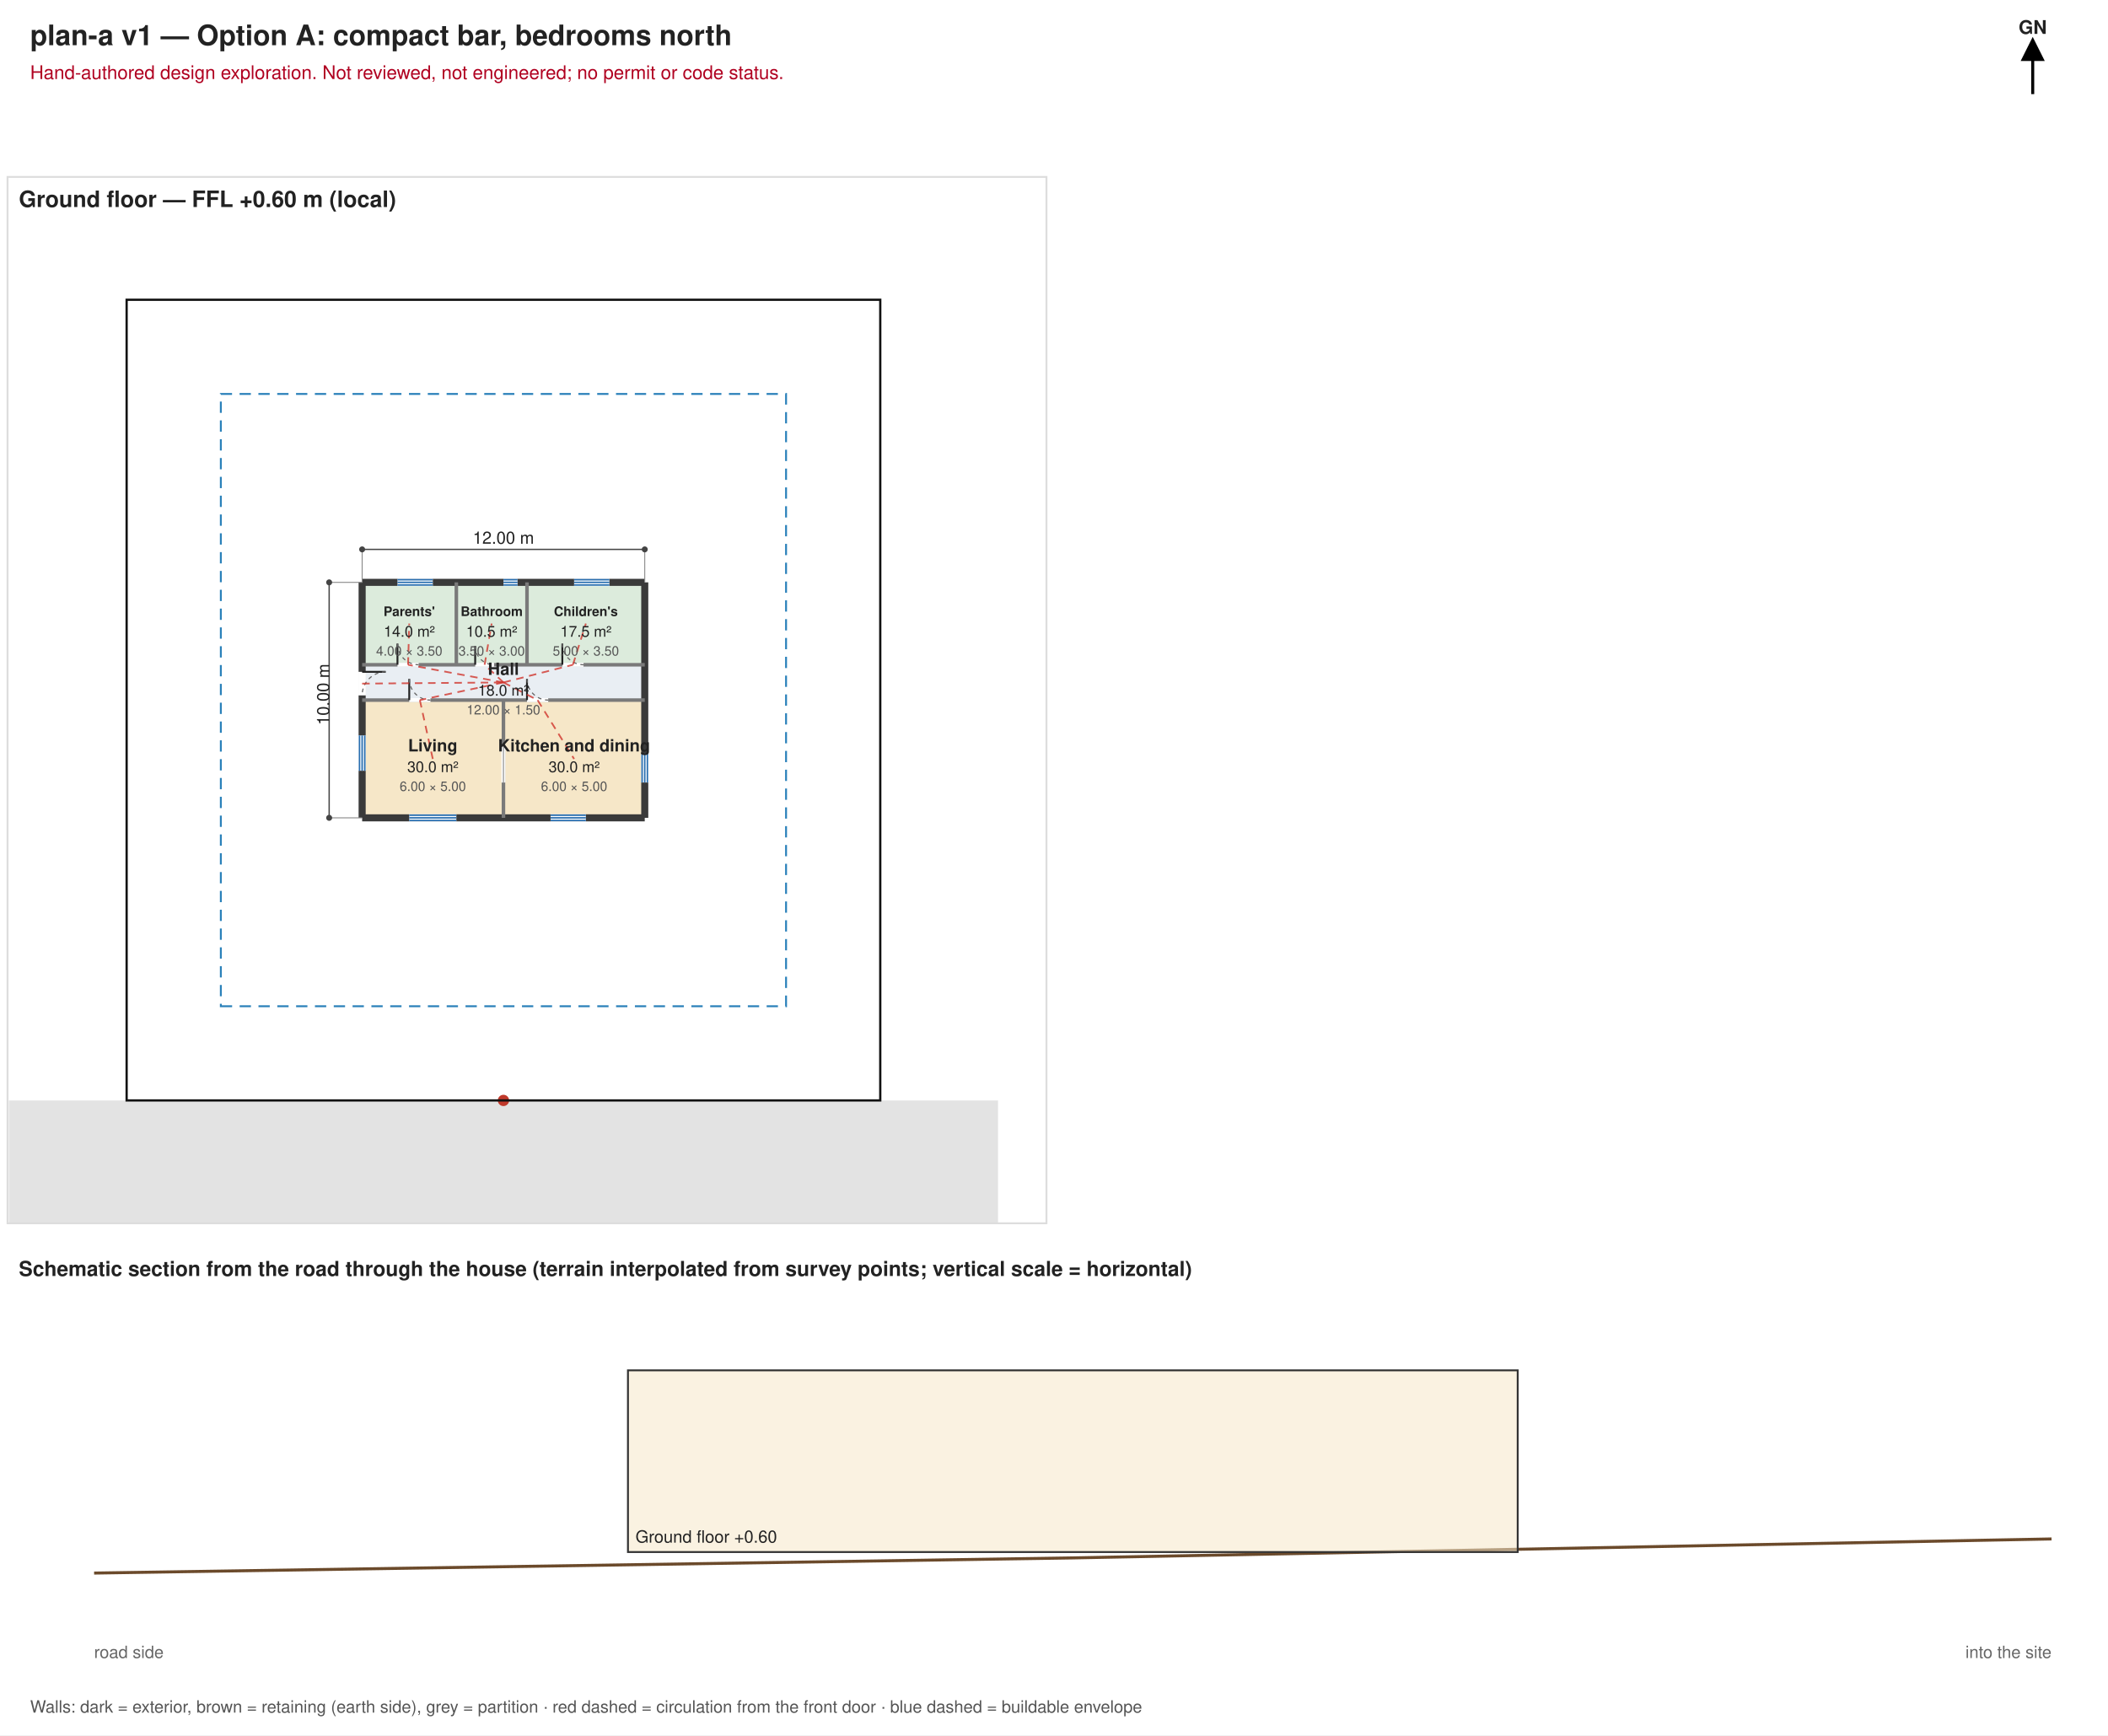
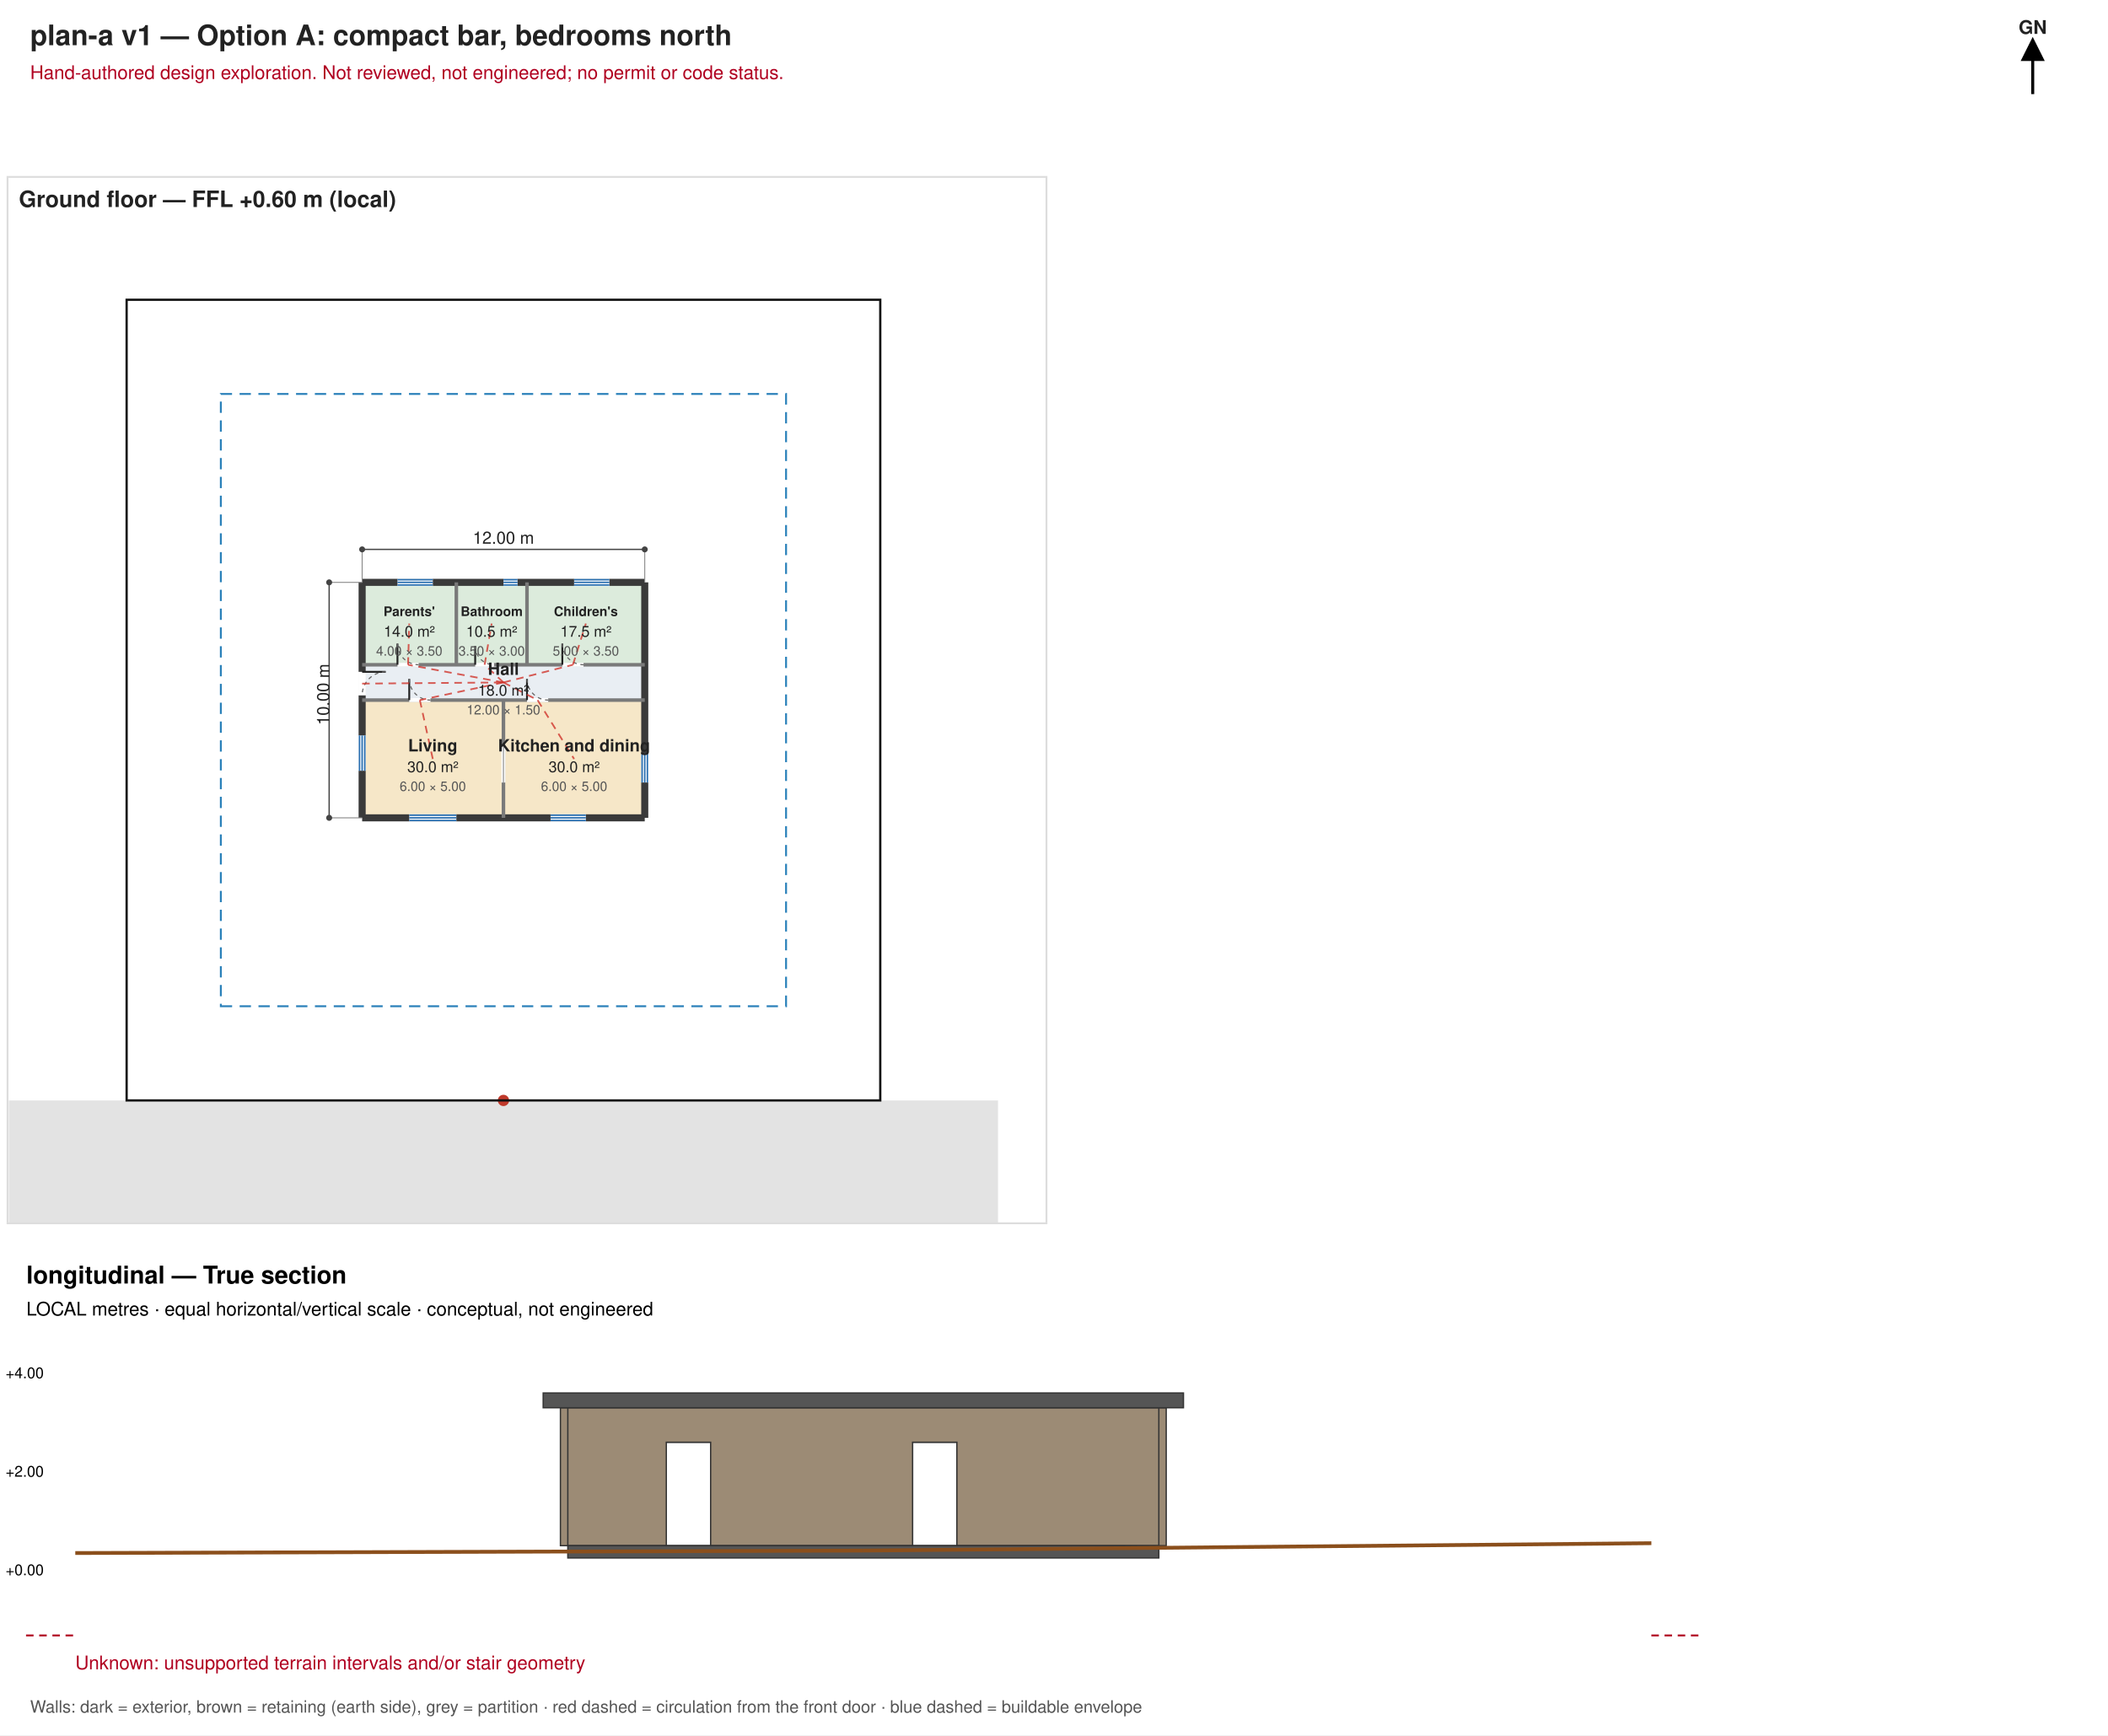
<svg xmlns="http://www.w3.org/2000/svg" width="1120.00" height="922.00" viewBox="0 0 1120.00 922.00" font-family="Helvetica, Arial, sans-serif">
  <defs>
    <marker id="arrow" markerWidth="8" markerHeight="8" refX="4" refY="4" orient="auto">
      <path d="M0,0 L8,4 L0,8 z" fill="#000" />
    </marker>
  </defs>
  <rect width="1120.00" height="922.00" fill="#ffffff" />
  <text x="16.00" y="24.00" font-size="15.00" text-anchor="start" fill="#222" font-weight="bold">plan-a v1 — Option A: compact bar, bedrooms north</text>
  <text x="16.00" y="42.00" font-size="10.00" text-anchor="start" fill="#b00020" font-weight="normal">Hand-authored design exploration. Not reviewed, not engineered; no permit or code status.</text>
  <path d="M1080.00,50.00 L1080.00,26.00" stroke="#000" stroke-width="1.6" marker-end="url(#arrow)" />
  <text x="1080.00" y="18.00" font-size="10.00" text-anchor="middle" fill="#222" font-weight="bold">GN</text>
  <clipPath id="clip-l0">
    <rect x="4.00" y="94.00" width="552.00" height="556.00" />
  </clipPath>
  <g id="level-l0" clip-path="url(#clip-l0)">
    <path d="M4.72,684.82 L530.26,684.82 L530.26,584.72 L4.72,584.72 Z" fill="#e3e3e3" stroke="none" />
    <circle cx="267.49" cy="584.72" r="3" fill="#c0392b" />
    <path d="M67.28,584.72 L467.69,584.72 L467.69,159.28 L67.28,159.28 Z" fill="none" stroke="#111" stroke-width="1.2" />
    <path d="M117.33,534.67 L417.64,534.67 L417.64,209.33 L117.33,209.33 Z" fill="none" stroke="#2980b9" stroke-width="1" stroke-dasharray="6,4" />
    <path d="M192.41,434.56 L267.49,434.56 L267.49,372.00 L192.41,372.00 Z" fill="#f6e7c8" stroke="none" />
    <path d="M267.49,434.56 L342.56,434.56 L342.56,372.00 L267.49,372.00 Z" fill="#f6e7c8" stroke="none" />
    <path d="M192.41,372.00 L342.56,372.00 L342.56,353.23 L192.41,353.23 Z" fill="#e9eef3" stroke="none" />
    <path d="M192.41,353.23 L242.46,353.23 L242.46,309.44 L192.41,309.44 Z" fill="#dcebdc" stroke="none" />
    <path d="M242.46,353.23 L280.00,353.23 L280.00,309.44 L242.46,309.44 Z" fill="#dcebdc" stroke="none" />
    <path d="M280.00,353.23 L342.56,353.23 L342.56,309.44 L280.00,309.44 Z" fill="#dcebdc" stroke="none" />
    <path d="M192.41,432.69 L342.56,432.69 L342.56,436.44 L192.41,436.44 Z" fill="#3a3a3a" />
    <path d="M340.69,434.56 L340.69,309.44 L344.44,309.44 L344.44,434.56 Z" fill="#3a3a3a" />
    <path d="M342.56,311.31 L192.41,311.31 L192.41,307.56 L342.56,307.56 Z" fill="#3a3a3a" />
    <path d="M194.29,309.44 L194.29,434.56 L190.53,434.56 L190.53,309.44 Z" fill="#3a3a3a" />
    <path d="M266.55,434.56 L266.55,372.00 L268.43,372.00 L268.43,434.56 Z" fill="#7a7a7a" />
    <path d="M192.41,371.06 L342.56,371.06 L342.56,372.94 L192.41,372.94 Z" fill="#7a7a7a" />
    <path d="M192.41,352.29 L342.56,352.29 L342.56,354.17 L192.41,354.17 Z" fill="#7a7a7a" />
    <path d="M241.52,353.23 L241.52,309.44 L243.40,309.44 L243.40,353.23 Z" fill="#7a7a7a" />
    <path d="M279.06,353.23 L279.06,309.44 L280.94,309.44 L280.94,353.23 Z" fill="#7a7a7a" />
    <path d="M194.41,356.98 L194.41,369.50 L190.41,369.50 L190.41,356.98 Z" fill="#ffffff" stroke="none" />
    <path d="M192.41,356.98 L204.92,356.98" stroke="#222" stroke-width="1" />
    <path d="M204.92,356.98 A12.51,12.51 0 0 0 192.41,369.50" fill="none" stroke="#666" stroke-width="0.6" stroke-dasharray="2,2" />
    <path d="M217.44,370.94 L228.70,370.94 L228.70,373.06 L217.44,373.06 Z" fill="#ffffff" stroke="none" />
    <path d="M217.44,372.00 L217.44,360.74" stroke="#222" stroke-width="1" />
    <path d="M217.44,360.74 A11.26,11.26 0 0 0 228.70,372.00" fill="none" stroke="#666" stroke-width="0.6" stroke-dasharray="2,2" />
    <path d="M280.00,370.94 L291.26,370.94 L291.26,373.06 L280.00,373.06 Z" fill="#ffffff" stroke="none" />
    <path d="M280.00,372.00 L280.00,360.74" stroke="#222" stroke-width="1" />
    <path d="M280.00,360.74 A11.26,11.26 0 0 0 291.26,372.00" fill="none" stroke="#666" stroke-width="0.6" stroke-dasharray="2,2" />
    <path d="M211.18,352.17 L222.44,352.17 L222.44,354.29 L211.18,354.29 Z" fill="#ffffff" stroke="none" />
    <path d="M211.18,353.23 L211.18,341.97" stroke="#222" stroke-width="1" />
    <path d="M211.18,341.97 A11.26,11.26 0 0 0 222.44,353.23" fill="none" stroke="#666" stroke-width="0.6" stroke-dasharray="2,2" />
    <path d="M252.47,352.17 L262.48,352.17 L262.48,354.29 L252.47,354.29 Z" fill="#ffffff" stroke="none" />
    <path d="M252.47,353.23 L252.47,343.22" stroke="#222" stroke-width="1" />
    <path d="M252.47,343.22 A10.01,10.01 0 0 0 262.48,353.23" fill="none" stroke="#666" stroke-width="0.6" stroke-dasharray="2,2" />
    <path d="M298.77,352.17 L310.03,352.17 L310.03,354.29 L298.77,354.29 Z" fill="#ffffff" stroke="none" />
    <path d="M298.77,353.23 L298.77,341.97" stroke="#222" stroke-width="1" />
    <path d="M298.77,341.97 A11.26,11.26 0 0 0 310.03,353.23" fill="none" stroke="#666" stroke-width="0.6" stroke-dasharray="2,2" />
    <path d="M266.42,415.79 L266.42,395.77 L268.55,395.77 L268.55,415.79 Z" fill="#ffffff" stroke="none" />
    <path d="M267.49,415.79 L267.49,395.77" stroke="#999" stroke-width="0.6" />
    <path d="M217.44,432.56 L242.46,432.56 L242.46,436.57 L217.44,436.57 Z" fill="#ffffff" stroke="none" />
    <path d="M217.44,435.97 L242.46,435.97" stroke="#2a6fb0" stroke-width="0.8" />
    <path d="M217.44,434.56 L242.46,434.56" stroke="#2a6fb0" stroke-width="0.8" />
    <path d="M217.44,433.16 L242.46,433.16" stroke="#2a6fb0" stroke-width="0.8" />
    <path d="M194.41,390.77 L194.41,409.54 L190.41,409.54 L190.41,390.77 Z" fill="#ffffff" stroke="none" />
    <path d="M191.01,390.77 L191.01,409.54" stroke="#2a6fb0" stroke-width="0.8" />
    <path d="M192.41,390.77 L192.41,409.54" stroke="#2a6fb0" stroke-width="0.8" />
    <path d="M193.81,390.77 L193.81,409.54" stroke="#2a6fb0" stroke-width="0.8" />
    <path d="M292.51,432.56 L311.28,432.56 L311.28,436.57 L292.51,436.57 Z" fill="#ffffff" stroke="none" />
    <path d="M292.51,435.97 L311.28,435.97" stroke="#2a6fb0" stroke-width="0.8" />
    <path d="M292.51,434.56 L311.28,434.56" stroke="#2a6fb0" stroke-width="0.8" />
    <path d="M292.51,433.16 L311.28,433.16" stroke="#2a6fb0" stroke-width="0.8" />
    <path d="M340.56,415.79 L340.56,400.78 L344.57,400.78 L344.57,415.79 Z" fill="#ffffff" stroke="none" />
    <path d="M343.97,415.79 L343.97,400.78" stroke="#2a6fb0" stroke-width="0.8" />
    <path d="M342.56,415.79 L342.56,400.78" stroke="#2a6fb0" stroke-width="0.8" />
    <path d="M341.16,415.79 L341.16,400.78" stroke="#2a6fb0" stroke-width="0.8" />
    <path d="M229.95,311.44 L211.18,311.44 L211.18,307.43 L229.95,307.43 Z" fill="#ffffff" stroke="none" />
    <path d="M229.95,308.03 L211.18,308.03" stroke="#2a6fb0" stroke-width="0.8" />
    <path d="M229.95,309.44 L211.18,309.44" stroke="#2a6fb0" stroke-width="0.8" />
    <path d="M229.95,310.84 L211.18,310.84" stroke="#2a6fb0" stroke-width="0.8" />
    <path d="M274.99,311.44 L267.49,311.44 L267.49,307.43 L274.99,307.43 Z" fill="#ffffff" stroke="none" />
    <path d="M274.99,308.03 L267.49,308.03" stroke="#2a6fb0" stroke-width="0.8" />
    <path d="M274.99,309.44 L267.49,309.44" stroke="#2a6fb0" stroke-width="0.8" />
    <path d="M274.99,310.84 L267.49,310.84" stroke="#2a6fb0" stroke-width="0.8" />
    <path d="M323.79,311.44 L305.03,311.44 L305.03,307.43 L323.79,307.43 Z" fill="#ffffff" stroke="none" />
    <path d="M323.79,308.03 L305.03,308.03" stroke="#2a6fb0" stroke-width="0.8" />
    <path d="M323.79,309.44 L305.03,309.44" stroke="#2a6fb0" stroke-width="0.8" />
    <path d="M323.79,310.84 L305.03,310.84" stroke="#2a6fb0" stroke-width="0.8" />
    <path d="M192.41,363.24 L267.49,362.62" stroke="#d0342c" stroke-width="0.9" stroke-dasharray="4,3" fill="none" opacity="0.8" />
    <path d="M257.48,353.23 L261.23,331.33" stroke="#d0342c" stroke-width="0.9" stroke-dasharray="4,3" fill="none" opacity="0.8" />
    <path d="M267.49,362.62 L257.48,353.23" stroke="#d0342c" stroke-width="0.9" stroke-dasharray="4,3" fill="none" opacity="0.8" />
    <path d="M304.40,353.23 L311.28,331.33" stroke="#d0342c" stroke-width="0.9" stroke-dasharray="4,3" fill="none" opacity="0.8" />
    <path d="M267.49,362.62 L304.40,353.23" stroke="#d0342c" stroke-width="0.9" stroke-dasharray="4,3" fill="none" opacity="0.8" />
    <path d="M216.81,353.23 L217.44,331.33" stroke="#d0342c" stroke-width="0.9" stroke-dasharray="4,3" fill="none" opacity="0.8" />
    <path d="M267.49,362.62 L216.81,353.23" stroke="#d0342c" stroke-width="0.9" stroke-dasharray="4,3" fill="none" opacity="0.8" />
    <path d="M285.63,372.00 L305.03,403.28" stroke="#d0342c" stroke-width="0.9" stroke-dasharray="4,3" fill="none" opacity="0.8" />
    <path d="M267.49,362.62 L285.63,372.00" stroke="#d0342c" stroke-width="0.9" stroke-dasharray="4,3" fill="none" opacity="0.8" />
    <path d="M223.07,372.00 L229.95,403.28" stroke="#d0342c" stroke-width="0.9" stroke-dasharray="4,3" fill="none" opacity="0.8" />
    <path d="M267.49,362.62 L223.07,372.00" stroke="#d0342c" stroke-width="0.9" stroke-dasharray="4,3" fill="none" opacity="0.8" />
    <text x="229.95" y="399.28" font-size="9.00" text-anchor="middle" fill="#222" font-weight="bold">Living</text>
    <text x="229.95" y="410.28" font-size="8.00" text-anchor="middle" fill="#222" font-weight="normal">30.0 m²</text>
    <text x="229.95" y="420.28" font-size="7.00" text-anchor="middle" fill="#555" font-weight="normal">6.00 × 5.00</text>
    <text x="305.03" y="399.28" font-size="9.00" text-anchor="middle" fill="#222" font-weight="bold">Kitchen and dining</text>
    <text x="305.03" y="410.28" font-size="8.00" text-anchor="middle" fill="#222" font-weight="normal">30.0 m²</text>
    <text x="305.03" y="420.28" font-size="7.00" text-anchor="middle" fill="#555" font-weight="normal">6.00 × 5.00</text>
    <text x="267.49" y="358.62" font-size="9.00" text-anchor="middle" fill="#222" font-weight="bold">Hall</text>
    <text x="267.49" y="369.62" font-size="8.00" text-anchor="middle" fill="#222" font-weight="normal">18.0 m²</text>
    <text x="267.49" y="379.62" font-size="7.00" text-anchor="middle" fill="#555" font-weight="normal">12.00 × 1.50</text>
    <text x="217.44" y="327.33" font-size="7.00" text-anchor="middle" fill="#222" font-weight="bold">Parents'</text>
    <text x="217.44" y="338.33" font-size="8.00" text-anchor="middle" fill="#222" font-weight="normal">14.0 m²</text>
    <text x="217.44" y="348.33" font-size="7.00" text-anchor="middle" fill="#555" font-weight="normal">4.00 × 3.50</text>
    <text x="261.23" y="327.33" font-size="7.00" text-anchor="middle" fill="#222" font-weight="bold">Bathroom</text>
    <text x="261.23" y="338.33" font-size="8.00" text-anchor="middle" fill="#222" font-weight="normal">10.5 m²</text>
    <text x="261.23" y="348.33" font-size="7.00" text-anchor="middle" fill="#555" font-weight="normal">3.50 × 3.00</text>
    <text x="311.28" y="327.33" font-size="7.00" text-anchor="middle" fill="#222" font-weight="bold">Children's</text>
    <text x="311.28" y="338.33" font-size="8.00" text-anchor="middle" fill="#222" font-weight="normal">17.5 m²</text>
    <text x="311.28" y="348.33" font-size="7.00" text-anchor="middle" fill="#555" font-weight="normal">5.00 × 3.50</text>
    <path d="M174.89,434.56 L174.89,309.44" stroke="#444" stroke-width="0.7" />
    <path d="M192.41,434.56 L174.89,434.56" stroke="#888" stroke-width="0.5" />
    <circle cx="174.89" cy="434.56" r="1.6" fill="#444" />
    <path d="M192.41,309.44 L174.89,309.44" stroke="#888" stroke-width="0.5" />
    <circle cx="174.89" cy="309.44" r="1.6" fill="#444" />
    <text x="174.89" y="369.00" font-size="9.00" text-anchor="middle" fill="#222" font-weight="normal" transform="rotate(-90.00 174.89 369.00)">10.00 m</text>
    <path d="M192.41,291.92 L342.56,291.92" stroke="#444" stroke-width="0.7" />
    <path d="M192.41,309.44 L192.41,291.92" stroke="#888" stroke-width="0.5" />
    <circle cx="192.41" cy="291.92" r="1.6" fill="#444" />
    <path d="M342.56,309.44 L342.56,291.92" stroke="#888" stroke-width="0.5" />
    <circle cx="342.56" cy="291.92" r="1.6" fill="#444" />
    <text x="267.49" y="288.92" font-size="9.00" text-anchor="middle" fill="#222" font-weight="normal" transform="rotate(0.00 267.49 288.92)">12.00 m</text>
    <text x="10.00" y="110.00" font-size="12.00" text-anchor="start" fill="#222" font-weight="bold">Ground floor — FFL +0.60 m (local)</text>
  </g>
  <rect x="4.00" y="94.00" width="552.00" height="556.00" fill="none" stroke="#ddd" />
  <g id="section">
-     <text x="10.00" y="678.00" font-size="11.00" text-anchor="start" fill="#222" font-weight="bold">Schematic section from the road through the house (terrain interpolated from survey points; vertical scale = horizontal)</text>
-     <polyline points="50.00,835.86 67.33,835.59 84.67,835.32 102.00,835.05 119.33,834.78 136.67,834.51 154.00,834.25 171.33,833.98 188.67,833.71 206.00,833.44 223.33,833.17 240.67,832.90 258.00,832.63 275.33,832.36 292.67,832.10 310.00,831.83 327.33,831.56 344.67,831.29 362.00,831.02 379.33,830.75 396.67,830.48 414.00,830.22 431.33,829.95 448.67,829.68 466.00,829.41 483.33,829.14 500.67,828.87 518.00,828.60 535.33,828.33 552.67,828.07 570.00,827.80 587.33,827.46 604.67,827.13 622.00,826.79 639.33,826.45 656.67,826.12 674.00,825.78 691.33,825.45 708.67,825.11 726.00,824.77 743.33,824.44 760.67,824.10 778.00,823.77 795.33,823.43 812.67,823.10 830.00,822.76 847.33,822.42 864.67,822.09 882.00,821.75 899.33,821.42 916.67,821.08 934.00,820.74 951.33,820.41 968.67,820.07 986.00,819.74 1003.33,819.40 1020.67,819.07 1038.00,818.73 1055.33,818.39 1072.67,818.06 1090.00,817.72" fill="none" stroke="#6b4a2b" stroke-width="1.6" />
-     <rect x="333.64" y="728.14" width="472.73" height="96.54" fill="#f6e7c8" fill-opacity="0.55" stroke="#333" stroke-width="1" />
-     <text x="337.64" y="819.68" font-size="9.00" text-anchor="start" fill="#222" font-weight="normal">Ground floor +0.60</text>
-     <text x="50.00" y="881.00" font-size="9.00" text-anchor="start" fill="#666" font-weight="normal">road side</text>
-     <text x="1090.00" y="881.00" font-size="9.00" text-anchor="end" fill="#666" font-weight="normal">into the site</text>
+     <text x="14" y="682.0" font-size="13" font-weight="bold">longitudinal — True section</text>
+     <text x="14" y="699.0" font-size="10">LOCAL metres · equal horizontal/vertical scale · conceptual, not engineered</text>
+     <path data-subject-id="w-ext-e" d="M611.776,748.019 L619.626,748.019 L619.626,821.290 L611.776,821.290 L611.776,748.019 Z" fill="#9c8b75" fill-rule="evenodd" stroke="#333" stroke-width="0.7" />
+     <path data-subject-id="w-ext-w" d="M297.757,748.019 L305.607,748.019 L305.607,821.290 L297.757,821.290 L297.757,748.019 Z" fill="#9c8b75" fill-rule="evenodd" stroke="#333" stroke-width="0.7" />
+     <path data-subject-id="w-living-kitchen" d="M456.729,748.019 L460.654,748.019 L460.654,821.290 L456.729,821.290 L456.729,748.019 Z" fill="#9c8b75" fill-rule="evenodd" stroke="#333" stroke-width="0.7" />
+     <path data-subject-id="d-hall-living" d="M354.019,821.290 L377.570,821.290 L377.570,766.336 L354.019,766.336 L354.019,821.290 Z" fill="#fff" fill-rule="evenodd" stroke="#333" stroke-width="0.7" />
+     <path data-subject-id="d-hall-kitchen" d="M484.860,821.290 L508.411,821.290 L508.411,766.336 L484.860,766.336 L484.860,821.290 Z" fill="#fff" fill-rule="evenodd" stroke="#333" stroke-width="0.7" />
+     <path data-subject-id="w-hall-s" d="M301.682,821.290 L301.682,748.019 L615.701,748.019 L615.701,821.290 L508.411,821.290 L508.411,766.336 L484.860,766.336 L484.860,821.290 L377.570,821.290 L377.570,766.336 L354.019,766.336 L354.019,821.290 L301.682,821.290 Z" fill="#9c8b75" fill-rule="evenodd" stroke="#333" stroke-width="0.7" />
+     <path data-subject-id="slab-l0" d="M301.682,827.832 L615.701,827.832 L615.701,821.290 L301.682,821.290 L301.682,827.832 Z" fill="#555" fill-rule="evenodd" stroke="#333" stroke-width="0.7" />
+     <path data-subject-id="slab-roof" d="M288.598,748.019 L628.785,748.019 L628.785,740.168 L288.598,740.168 L288.598,748.019 Z" fill="#555" fill-rule="evenodd" stroke="#333" stroke-width="0.7" />
+     <path d="M13.832,869.0 H40.000" stroke="#b00020" stroke-dasharray="4 3" />
+     <path d="M40.000,825.215 L458.692,823.907" stroke="#8b4f1c" stroke-width="2" fill="none" />
+     <path d="M458.692,823.907 L877.383,819.981" stroke="#8b4f1c" stroke-width="2" fill="none" />
+     <path d="M877.383,869.0 H903.551" stroke="#b00020" stroke-dasharray="4 3" />
+     <text x="3" y="836.991" font-size="8">+0.00</text>
+     <text x="3" y="784.654" font-size="8">+2.00</text>
+     <text x="3" y="732.318" font-size="8">+4.00</text>
+     <text x="40" y="887.0" font-size="10" fill="#b00020">Unknown: unsupported terrain intervals and/or stair geometry</text>
  </g>
  <text x="16.00" y="910.00" font-size="9.00" text-anchor="start" fill="#555" font-weight="normal">Walls: dark = exterior, brown = retaining (earth side), grey = partition · red dashed = circulation from the front door · blue dashed = buildable envelope</text>
</svg>
